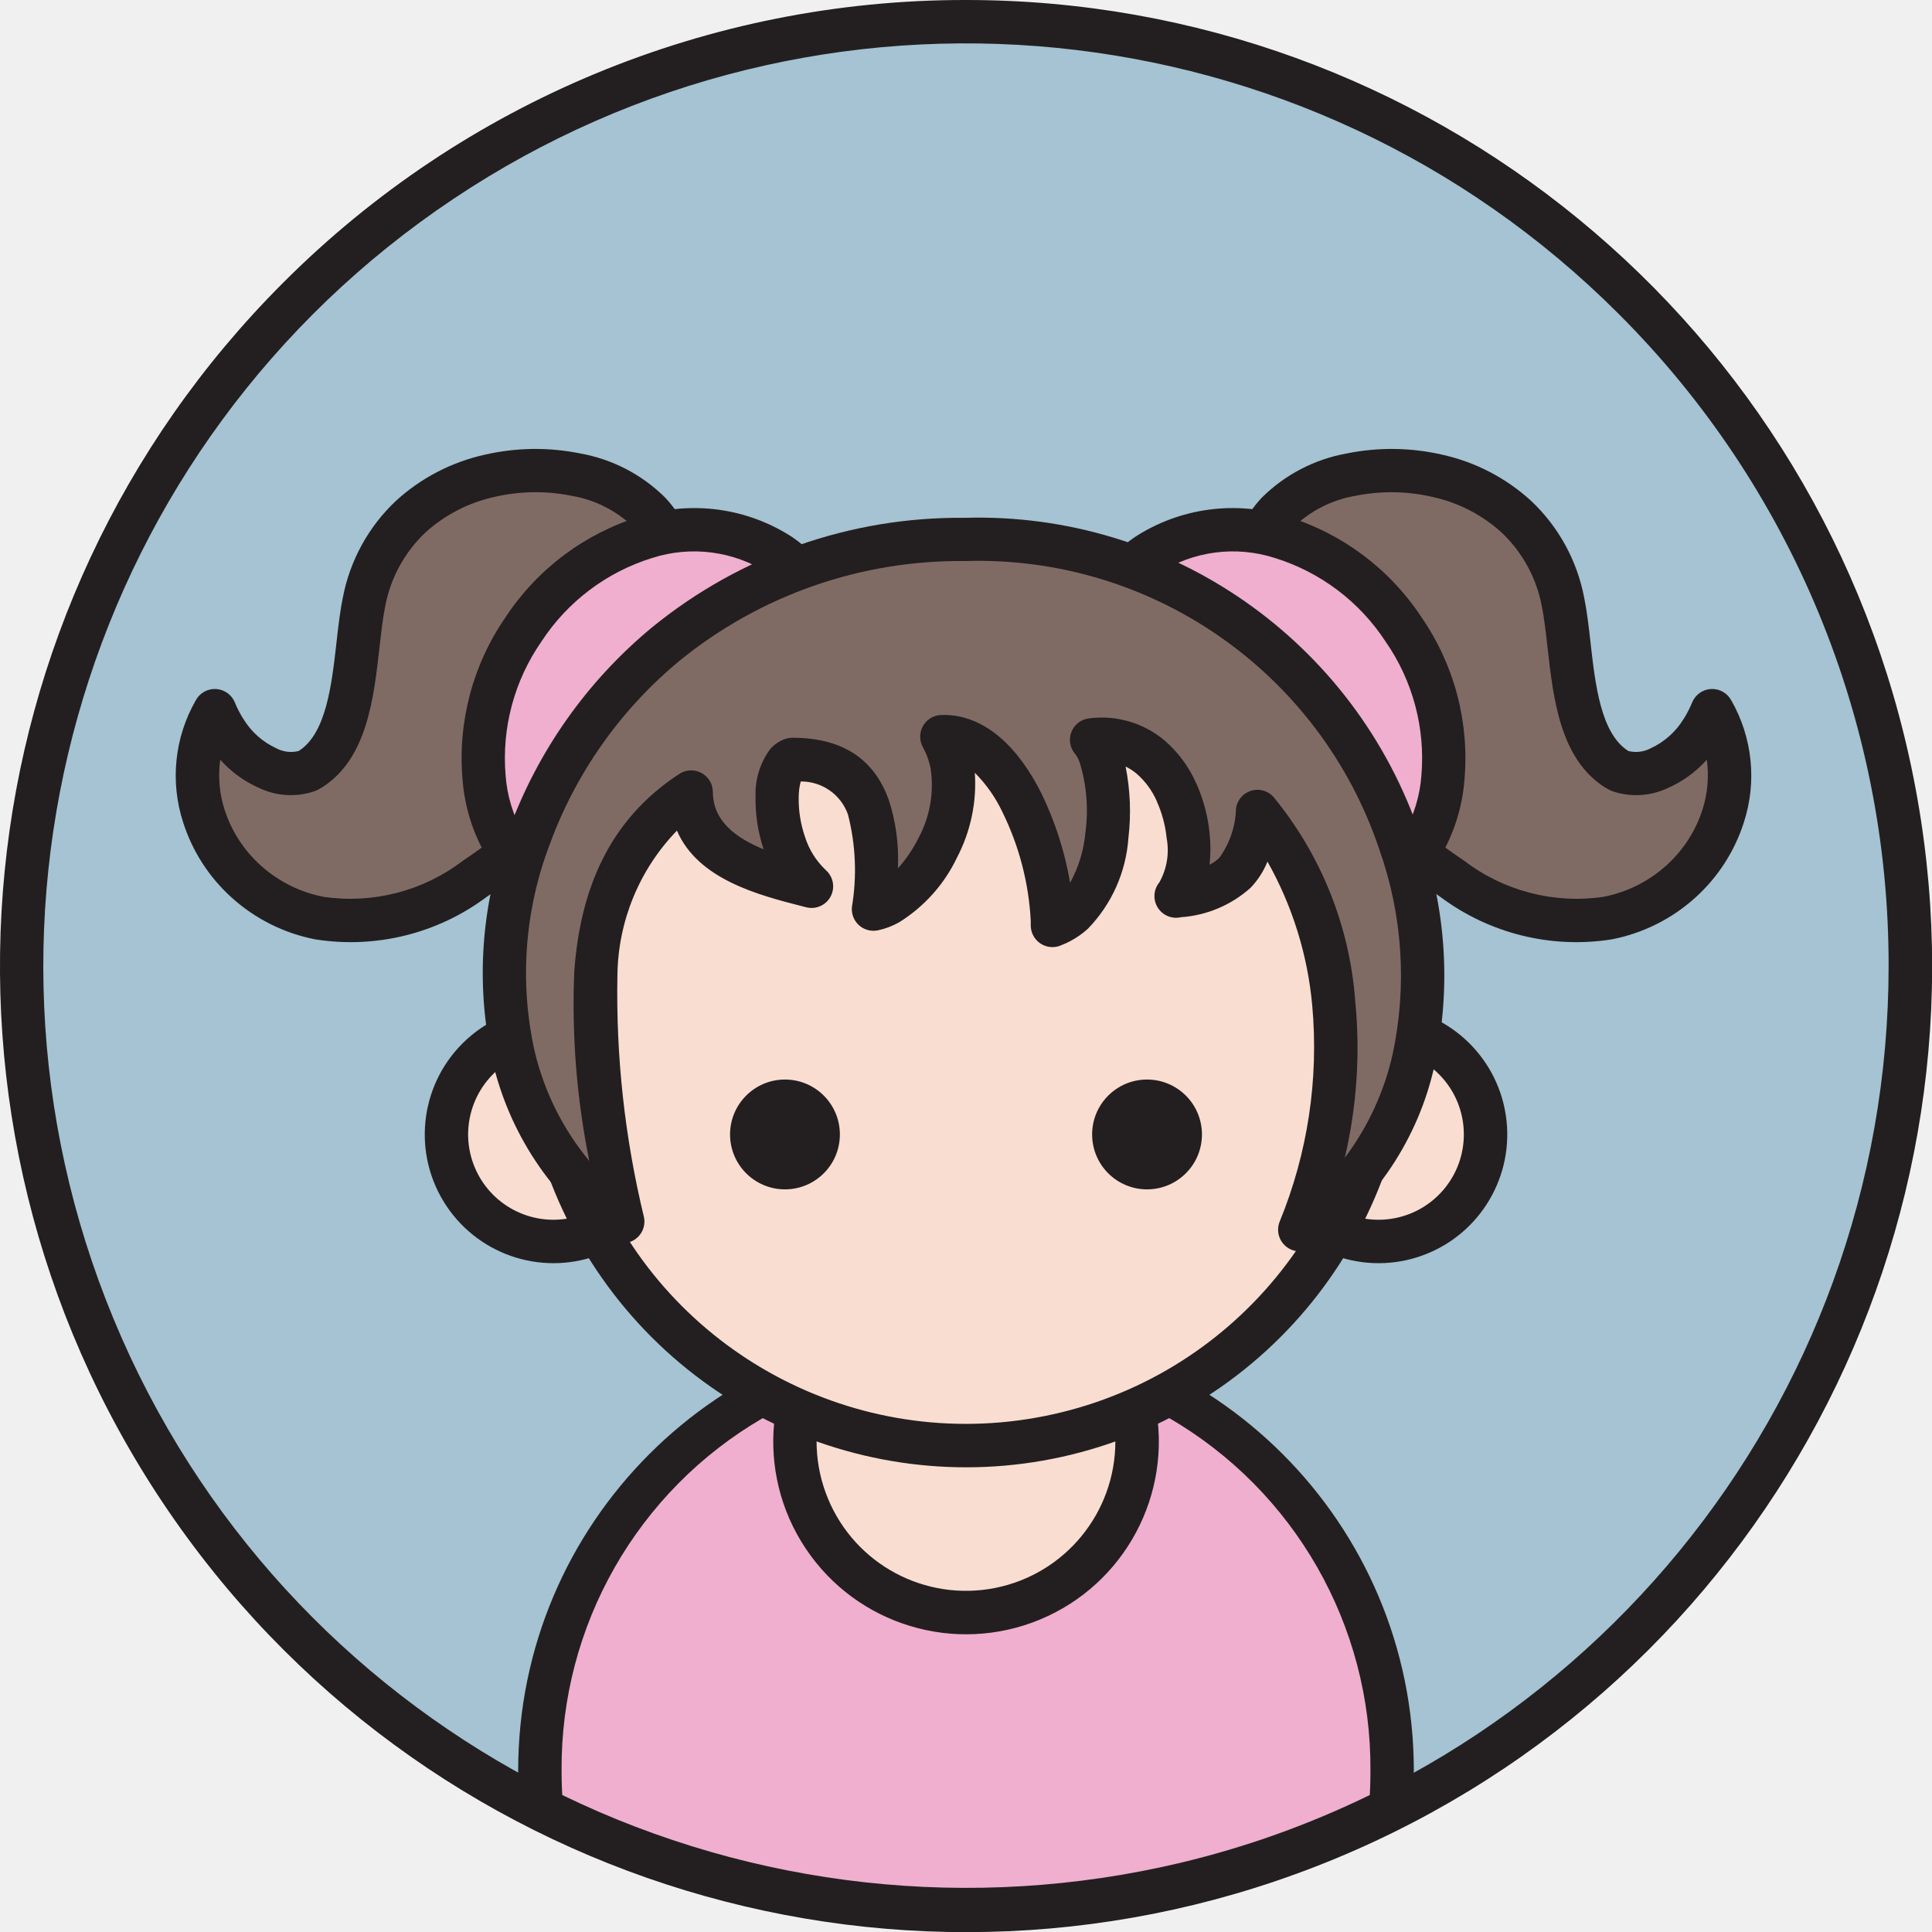
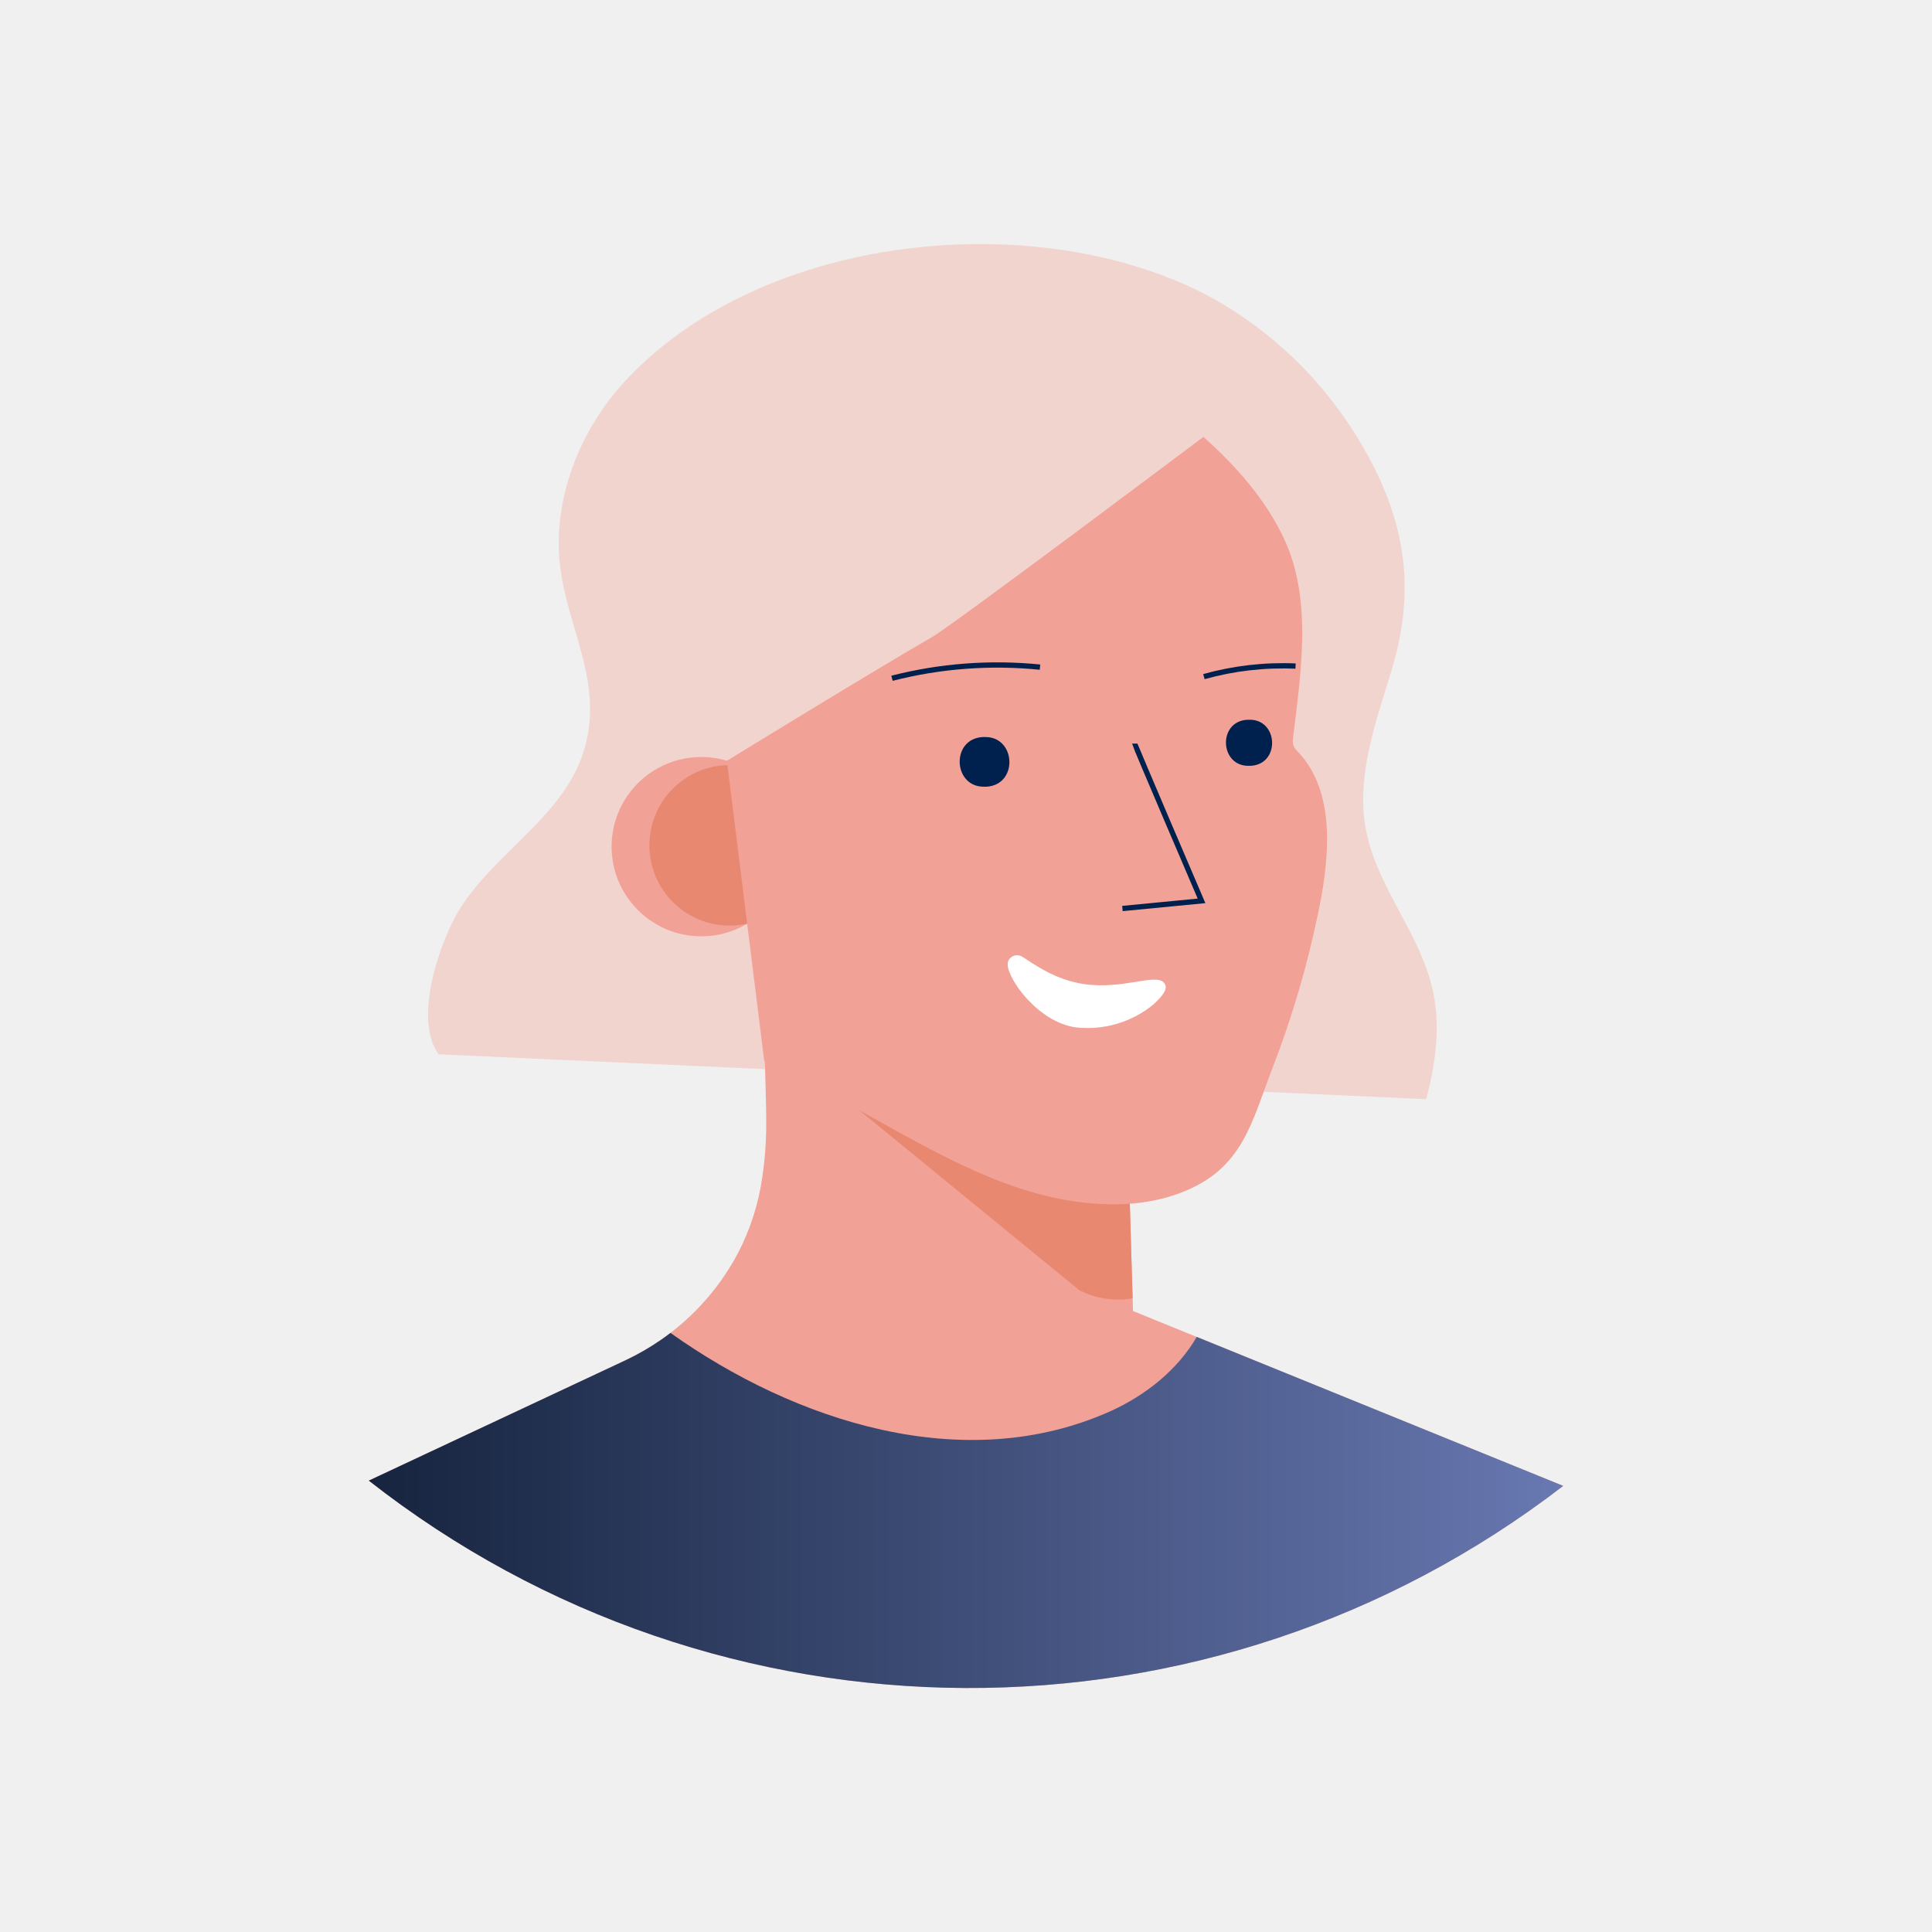
- <svg xmlns="http://www.w3.org/2000/svg" width="800px" height="800px" viewBox="0 0 89.048 89.048">
+ <svg xmlns="http://www.w3.org/2000/svg" width="800px" height="800px" viewBox="0 0 366.34 366.34" id="Layer_1" data-name="Layer 1">
  <defs>
-     <style>.a{fill:#a5c3d2;}.b{fill:#231f20;}.b,.c,.d,.f{fill-rule:evenodd;}.c{fill:#806b64;}.d{fill:#f0afcf;}.e,.f{fill:#f9ddd1;}</style>
+     <style>.cls-1{fill:#f2d4cf;}.cls-2{fill:#f2a196;}.cls-3{fill:#e88870;}.cls-4{fill:url(#linear-gradient);}.cls-5{fill:none;stroke:#00214e;stroke-miterlimit:10;}.cls-6{fill:#ffffff;}.cls-7{fill:#00214e;}</style>
+     <linearGradient id="linear-gradient" x1="69.93" y1="286.4" x2="296.41" y2="286.4" gradientUnits="userSpaceOnUse">
+       <stop offset="0" stop-color="#16243f" />
+       <stop offset="1" stop-color="#6878b1" />
+     </linearGradient>
  </defs>
-   <circle class="a" cx="44.524" cy="44.524" r="43.524" />
-   <path class="b" d="M44.524,0a44.525,44.525,0,1,1-31.483,13.041A44.386,44.386,0,0,1,44.524,0Zm30.069,14.455A42.524,42.524,0,1,0,87.048,44.524,42.392,42.392,0,0,0,74.593,14.455Z" />
-   <path class="c" d="M78.917,32.754c3.176,5.48-3.58,13.406-11.974,7.757C58.52,34.843,55.653,27.084,58.877,23.627c3.023-3.241,11.746-2.771,13.164,4.122.484,2.353.259,6.287,2.46,7.696C75.453,36.055,77.817,35.409,78.917,32.754Z" />
-   <path class="b" d="M79.8,32.287a6.975,6.975,0,0,1,.576,5.619,7.897,7.897,0,0,1-2.218,3.449,8.027,8.027,0,0,1-3.873,1.942,10.461,10.461,0,0,1-7.896-1.957,30.356,30.356,0,0,1-3.76-2.972,20.131,20.131,0,0,1-5.427-7.812c-.927-2.673-.804-5.13.404-6.925a5.462,5.462,0,0,1,.541-.683,7.405,7.405,0,0,1,3.938-2.05,10.401,10.401,0,0,1,4.401.062,8.93,8.93,0,0,1,4.085,2.125A8.247,8.247,0,0,1,73.017,27.55c.131.638.209,1.33.291,2.056.22,1.951.473,4.194,1.732,5l.007.004.019.008a1.442,1.442,0,0,0,1.022-.132A3.462,3.462,0,0,0,77.6,33.135l.031-.045a5.006,5.006,0,0,0,.365-.72A.998.998,0,0,1,79.8,32.287Zm-1.33,5.025a5.186,5.186,0,0,0,.198-2.295,5.222,5.222,0,0,1-1.798,1.306,3.393,3.393,0,0,1-2.569.139,2.058,2.058,0,0,1-.264-.133c-.025-.013-.05-.028-.074-.043-2.058-1.317-2.368-4.068-2.638-6.461-.078-.694-.153-1.356-.26-1.876a6.275,6.275,0,0,0-1.853-3.403,6.944,6.944,0,0,0-3.178-1.64,8.39,8.39,0,0,0-3.549-.055,5.412,5.412,0,0,0-2.876,1.457,3.511,3.511,0,0,0-.346.433c-.848,1.26-.896,3.095-.177,5.167a18.141,18.141,0,0,0,4.904,6.999,28.351,28.351,0,0,0,3.51,2.776,8.533,8.533,0,0,0,6.404,1.653,6.032,6.032,0,0,0,2.912-1.458A5.88,5.88,0,0,0,78.47,37.312Z" />
-   <path class="d" d="M52.855,25.589c-3.618,2.439-4.187,7.925-1.269,12.253s8.215,5.86,11.834,3.421S67.606,33.338,64.689,29.01,56.474,23.15,52.855,25.589Z" />
-   <path class="b" d="M53.413,26.417a6.307,6.307,0,0,0-2.652,4.691,9.425,9.425,0,0,0,1.652,6.174l.001.001a9.425,9.425,0,0,0,5.103,3.85,6.309,6.309,0,0,0,5.344-.698l.001-.001a6.306,6.306,0,0,0,2.652-4.691,9.425,9.425,0,0,0-1.652-6.174l-.001-.001a9.425,9.425,0,0,0-5.103-3.85,6.309,6.309,0,0,0-5.344.698l-.001.001Zm-1.117-1.657,0,0,.001-.001a8.28,8.28,0,0,1,7.016-.956,11.425,11.425,0,0,1,6.205,4.647l.001.001a11.427,11.427,0,0,1,1.98,7.494A8.277,8.277,0,0,1,63.979,42.09l-.001.001a8.279,8.279,0,0,1-7.016.956A11.425,11.425,0,0,1,50.757,38.4l-.001-.001a11.427,11.427,0,0,1-1.979-7.494,8.277,8.277,0,0,1,3.518-6.144l0,0Zm10.565,15.674,0,0,0,0Zm1.118,1.656,0,0,0,0ZM53.413,26.417l0,0Z" />
-   <path class="c" d="M9.901,32.754c-3.177,5.48,3.58,13.406,11.973,7.757,8.423-5.668,11.291-13.427,8.066-16.884-3.023-3.241-11.746-2.771-13.164,4.122-.484,2.353-.259,6.287-2.46,7.696C13.365,36.055,11.002,35.409,9.901,32.754Z" />
-   <path class="b" d="M10.151,35.017a5.188,5.188,0,0,0,.198,2.295,5.881,5.881,0,0,0,1.655,2.566,6.032,6.032,0,0,0,2.912,1.458A8.533,8.533,0,0,0,21.32,39.683a28.352,28.352,0,0,0,3.51-2.776,18.142,18.142,0,0,0,4.904-6.999c.719-2.072.671-3.907-.177-5.167a3.51,3.51,0,0,0-.345-.433A5.413,5.413,0,0,0,26.334,22.85a8.39,8.39,0,0,0-3.549.055,6.944,6.944,0,0,0-3.178,1.64,6.275,6.275,0,0,0-1.853,3.403c-.107.52-.182,1.182-.26,1.876-.27,2.393-.58,5.144-2.638,6.461-.024.016-.049.03-.074.043a2.052,2.052,0,0,1-.264.133,3.393,3.393,0,0,1-2.569-.139,5.222,5.222,0,0,1-1.798-1.306ZM8.442,37.906a6.975,6.975,0,0,1,.576-5.619.998.998,0,0,1,1.804.084,4.965,4.965,0,0,0,.365.72l.031.045A3.462,3.462,0,0,0,12.73,34.486a1.443,1.443,0,0,0,1.022.132l.019-.008.007-.004c1.259-.806,1.512-3.049,1.732-5,.082-.726.16-1.417.291-2.056a8.246,8.246,0,0,1,2.447-4.465,8.93,8.93,0,0,1,4.085-2.125,10.396,10.396,0,0,1,4.401-.062,7.404,7.404,0,0,1,3.938,2.05,5.472,5.472,0,0,1,.541.683c1.208,1.796,1.331,4.253.404,6.925a20.13,20.13,0,0,1-5.427,7.812,30.349,30.349,0,0,1-3.76,2.972,10.461,10.461,0,0,1-7.896,1.957,8.027,8.027,0,0,1-3.873-1.942A7.897,7.897,0,0,1,8.442,37.906Z" />
-   <path class="d" d="M35.963,25.589c3.619,2.439,4.187,7.925,1.269,12.253s-8.215,5.86-11.834,3.421S21.212,33.338,24.129,29.01,32.345,23.15,35.963,25.589Z" />
-   <path class="b" d="M35.405,26.417a6.306,6.306,0,0,1,2.652,4.691,9.425,9.425,0,0,1-1.652,6.174l-.001.001a9.425,9.425,0,0,1-5.103,3.85,6.31,6.31,0,0,1-5.344-.698l-.001-.001a6.306,6.306,0,0,1-2.652-4.691,9.425,9.425,0,0,1,1.652-6.174l0-.001a9.425,9.425,0,0,1,5.103-3.85,6.309,6.309,0,0,1,5.344.698l.001.001Zm1.117-1.657,0,0-.001-.001a8.28,8.28,0,0,0-7.016-.956,11.425,11.425,0,0,0-6.205,4.647l-.001.001a11.427,11.427,0,0,0-1.979,7.494A8.276,8.276,0,0,0,24.839,42.09l.001.001a8.279,8.279,0,0,0,7.016.956A11.425,11.425,0,0,0,38.061,38.4l0-.001a11.427,11.427,0,0,0,1.98-7.494,8.277,8.277,0,0,0-3.518-6.144l0,0ZM25.957,40.434l0,0,0,0ZM24.84,42.091l0,0,0,0ZM35.405,26.417l0,0Z" />
-   <path class="d" d="M64.085,83.377a43.573,43.573,0,0,1-39.122,0c-.052-.581-.08-1.168-.08-1.762a19.641,19.641,0,0,1,39.281,0C64.165,82.209,64.137,82.796,64.085,83.377Z" />
-   <path class="b" d="M64.534,84.268a44.467,44.467,0,0,1-40.021,0,.998.998,0,0,1-.548-.866c-.026-.299-.046-.585-.058-.857-.016-.35-.024-.662-.024-.929a20.641,20.641,0,0,1,41.282,0c0,.267-.009.579-.024.929-.013.29-.035.598-.063.919a.995.995,0,0,1-.544.803l.001.002ZM54.36,85.87a42.22,42.22,0,0,0,8.774-3.135l.015-.277c.01-.236.016-.516.016-.843a18.641,18.641,0,1,0-37.281,0c0,.327.006.607.017.843l.014.277A42.685,42.685,0,0,0,54.36,85.87Z" />
-   <circle class="e" cx="44.524" cy="66.439" r="7.885" transform="translate(-30.3449 94.5668) rotate(-76.7629)" />
-   <path class="b" d="M44.524,57.554a8.886,8.886,0,1,1-6.282,2.603,8.856,8.856,0,0,1,6.282-2.603Zm4.868,4.016a6.885,6.885,0,1,0,2.016,4.868A6.864,6.864,0,0,0,49.392,61.571Z" />
-   <path class="f" d="M63.539,47.357a4.931,4.931,0,1,1-4.931,4.931A4.931,4.931,0,0,1,63.539,47.357Z" />
-   <path class="b" d="M63.539,46.357a5.932,5.932,0,1,1-4.194,1.737,5.913,5.913,0,0,1,4.194-1.737Zm2.78,3.151a3.932,3.932,0,1,0,1.151,2.78A3.92,3.92,0,0,0,66.319,49.508Z" />
-   <path class="f" d="M25.51,47.357a4.931,4.931,0,1,1-4.931,4.931A4.931,4.931,0,0,1,25.51,47.357Z" />
-   <path class="b" d="M25.51,46.357a5.932,5.932,0,1,1-4.194,1.737A5.913,5.913,0,0,1,25.51,46.357Zm2.78,3.151a3.932,3.932,0,1,0,1.151,2.78A3.92,3.92,0,0,0,28.29,49.508Z" />
-   <circle class="e" cx="44.524" cy="47.126" r="19.5" />
-   <path class="b" d="M44.524,26.626A20.501,20.501,0,1,1,30.029,32.63a20.436,20.436,0,0,1,14.496-6.005Zm13.082,7.418A18.501,18.501,0,1,0,63.024,47.126,18.443,18.443,0,0,0,57.606,34.044Z" />
-   <path class="c" d="M59.907,56.678C71.635,48.706,64.543,24.76,44.466,24.864c-19.582.1-27.442,22.904-15.758,31.439-1.607-7.959-2.763-15.946,3.15-19.8,0,3.008,3.394,3.796,5.55,4.35-1.911-1.673-1.958-5.484-.9-5.85,4.021,0,4.099,3.551,3.75,6.9,2.09-.397,4.902-4.783,3.15-7.95,3.162-.099,5.1,5.549,5.1,8.7,3.152-1.15,2.964-7.266,1.8-8.55,4.287-.438,5.295,5.517,3.9,7.2,2.621-.412,3.375-1.161,3.75-3.9C60.155,39.714,63.693,47.069,59.907,56.678Z" />
-   <path class="b" d="M61.985,53.36a12.504,12.504,0,0,0,2.203-4.772,17.35,17.35,0,0,0-.614-9.434A19.498,19.498,0,0,0,44.47,25.86a20.469,20.469,0,0,0-13.144,4.591,19.836,19.836,0,0,0-6.003,8.508,16.625,16.625,0,0,0-.687,9.469l.001,0A12.36,12.36,0,0,0,27.16,53.506a36.486,36.486,0,0,1-.693-8.713c.271-3.77,1.582-6.997,4.848-9.126a.997.997,0,0,1,1.54.836h.003c0,1.346,1.076,2.127,2.337,2.64a7.313,7.313,0,0,1-.372-2.463,3.482,3.482,0,0,1,.668-2.144,1.625,1.625,0,0,1,.694-.475.999.999,0,0,1,.324-.054v-.004c2.528,0,3.83,1.153,4.452,2.85a8.842,8.842,0,0,1,.424,3.171,6.263,6.263,0,0,0,.951-1.403,5.139,5.139,0,0,0,.559-3.187,3.353,3.353,0,0,0-.361-1.001.999.999,0,0,1,.923-1.478l.018,0H43.49v-.004c1.961,0,3.477,1.562,4.497,3.591a15.27,15.27,0,0,1,1.336,4.146,5.901,5.901,0,0,0,.703-2.303,7.567,7.567,0,0,0-.254-3.215,1.33,1.33,0,0,0-.202-.401.996.996,0,0,1,.637-1.659l0-.002a4.505,4.505,0,0,1,3.447,1.002,5.573,5.573,0,0,1,1.483,1.998l0,.002.003-.002a7.475,7.475,0,0,1,.613,2.306h0a6.766,6.766,0,0,1-.004,1.442,1.718,1.718,0,0,0,.46-.33,4.05,4.05,0,0,0,.759-2.26.997.997,0,0,1,1.711-.554l.001,0a16.774,16.774,0,0,1,3.786,9.443,22.136,22.136,0,0,1-.482,7.202Zm4.149-4.319a13.802,13.802,0,0,1-5.602,8.416.998.998,0,0,1-1.554-1.143,21.206,21.206,0,0,0,1.505-9.961,16.557,16.557,0,0,0-2.064-6.641A3.799,3.799,0,0,1,57.64,40.92a5.36,5.36,0,0,1-3.205,1.355.999.999,0,0,1-.997-1.609,3.029,3.029,0,0,0,.332-2.046h0l0-.004a5.426,5.426,0,0,0-.45-1.677l.003-.001a3.591,3.591,0,0,0-.944-1.286,2.481,2.481,0,0,0-.499-.322A10.524,10.524,0,0,1,52.01,38.621,6.672,6.672,0,0,1,50.149,42.8a3.943,3.943,0,0,1-1.218.76,1,1,0,0,1-1.423-.906v-.225a12.886,12.886,0,0,0-1.302-4.994,6.528,6.528,0,0,0-1.275-1.818,7.354,7.354,0,0,1-.815,3.896,7.127,7.127,0,0,1-2.671,2.995,3.419,3.419,0,0,1-.986.373l-.006.001-.011.002a.998.998,0,0,1-1.176-1.082,10.305,10.305,0,0,0-.182-4.261,2.283,2.283,0,0,0-2.178-1.522,2.844,2.844,0,0,0-.092.716,5.297,5.297,0,0,0,.289,1.838,3.577,3.577,0,0,0,.96,1.53l-.001.001a.996.996,0,0,1-.902,1.714l-.174-.045c-2.008-.514-4.817-1.234-5.785-3.489a9.746,9.746,0,0,0-2.743,6.649,43.806,43.806,0,0,0,1.225,11.174h-.001a.995.995,0,0,1-1.562,1,14.08,14.08,0,0,1-5.423-8.211l.001,0-.001-.004a18.611,18.611,0,0,1,.749-10.614,21.842,21.842,0,0,1,6.613-9.367,22.435,22.435,0,0,1,14.402-5.044A21.494,21.494,0,0,1,65.465,38.514,19.352,19.352,0,0,1,66.134,49.041Z" />
-   <path class="b" d="M36.18,49.757a2.531,2.531,0,1,1-2.531,2.531A2.531,2.531,0,0,1,36.18,49.757Z" />
-   <path class="b" d="M52.868,49.757a2.531,2.531,0,1,1-2.531,2.531A2.531,2.531,0,0,1,52.868,49.757Z" />
+   <path class="cls-1" d="M270.44,208.43S85.12,200,83.18,199.92c-5-6.76.42-22.1,4.31-28.06,6.74-10.32,18.92-17,22.94-28.66,4.63-13.45-3.12-24.06-4.33-36.78C105,94.35,109.87,82,117.85,73,134,55,160.79,46.08,186.66,46.28c13.5.09,26.74,2.67,38.08,7.7,1.38.61,2.72,1.25,4,1.93,1,.53,2,1.09,3,1.68a75.15,75.15,0,0,1,26.95,27.59c7.91,13.84,9.79,26.67,5.16,42-3,9.82-6.73,20-4.87,30,2,11.05,10.54,20,12.78,31C273.19,194.94,272.14,201.86,270.44,208.43Z" />
+   <path class="cls-2" d="M296.41,281.75a184.56,184.56,0,0,1-226.48-1l48.66-22.81a46.83,46.83,0,0,0,6.65-3.82c.64-.44,1.28-.9,1.89-1.38a46.35,46.35,0,0,0,12.78-15.09,44.69,44.69,0,0,0,4.64-14.48,67.91,67.91,0,0,0,.74-9.91c0-5.72-.31-11.44-.37-17.17q-.06-4.76-.1-9.51l2,1,5.2,2.69,2.41.41,27.88,4.74,31.12,5.3.94,32,.31,10.46.15,5.08v.33l12.1,4.92Z" />
+   <path class="cls-3" d="M214.71,246.19a16,16,0,0,1-10.07-1.56L145,195.85c-.07-2.26-.13.11-.16-2.15q-.06-4.75-.1-9.51l2,1,5.2,2.69,2.41.41,27.88,4.74,31.12,5.3.94,32,.31,10.46.15,5.08v.33Z" />
+   <path class="cls-4" d="M296.41,281.75a184.56,184.56,0,0,1-226.48-1l48.66-22.81a46.83,46.83,0,0,0,6.65-3.82c.64-.44,1.28-.9,1.89-1.38,23.55,16.76,55.69,27.33,83.49,14.82,6.62-3,12.7-7.84,16.3-14.06Z" />
+   <circle class="cls-2" cx="132.97" cy="160.54" r="17" />
+   <circle class="cls-3" cx="138.36" cy="160.29" r="15.22" />
+   <path class="cls-2" d="M137.83,144.25,144.89,201c.18,1.46,11,5.74,12.27,6.41C171.66,215,186.59,225.1,203,227.7c7,1.11,14.35,1,21-1.57,11.72-4.5,13.3-13.32,17.32-23.7a184.21,184.21,0,0,0,8.52-28.81c2-9.4,3.78-22.33-3.12-30.39-.84-1-1.74-1.53-1.57-3,1.46-12.32,3.78-26.26-1.59-37.9-3.5-7.57-9.16-13.94-15.37-19.49,0,0-47.23,35.5-51.52,38C166.44,126.71,137.83,144.25,137.83,144.25Z" />
+   <path class="cls-5" d="M215.17,141c0,.29,12.66,29.82,12.66,29.82l-15,1.45" />
+   <path class="cls-5" d="M169.14,128.61a80.61,80.61,0,0,1,28.06-2.11" />
+   <path class="cls-5" d="M228.28,128.3a55.39,55.39,0,0,1,17.38-2" />
+   <path class="cls-6" d="M191.25,182.07a1.86,1.86,0,0,1,2.66-.62c2.14,1.37,6.08,4.3,11.52,5.13,7.41,1.14,13.67-2.08,15.27-.25.91,1-.08,2.38-2,4.14A19.72,19.72,0,0,1,204,194.81c-7.13-1-12.81-9-12.93-11.88A1.7,1.7,0,0,1,191.25,182.07Z" />
+   <path class="cls-7" d="M186.58,139.76c6.09-.27,6.58,9.05.49,9.41h-.27c-6.1.27-6.59-9.05-.49-9.41h.27Z" />
+   <path class="cls-7" d="M236.74,136.48c5.65-.25,6.11,8.39.45,8.73h-.25c-5.66.25-6.11-8.39-.46-8.73h.26Z" />
</svg>
